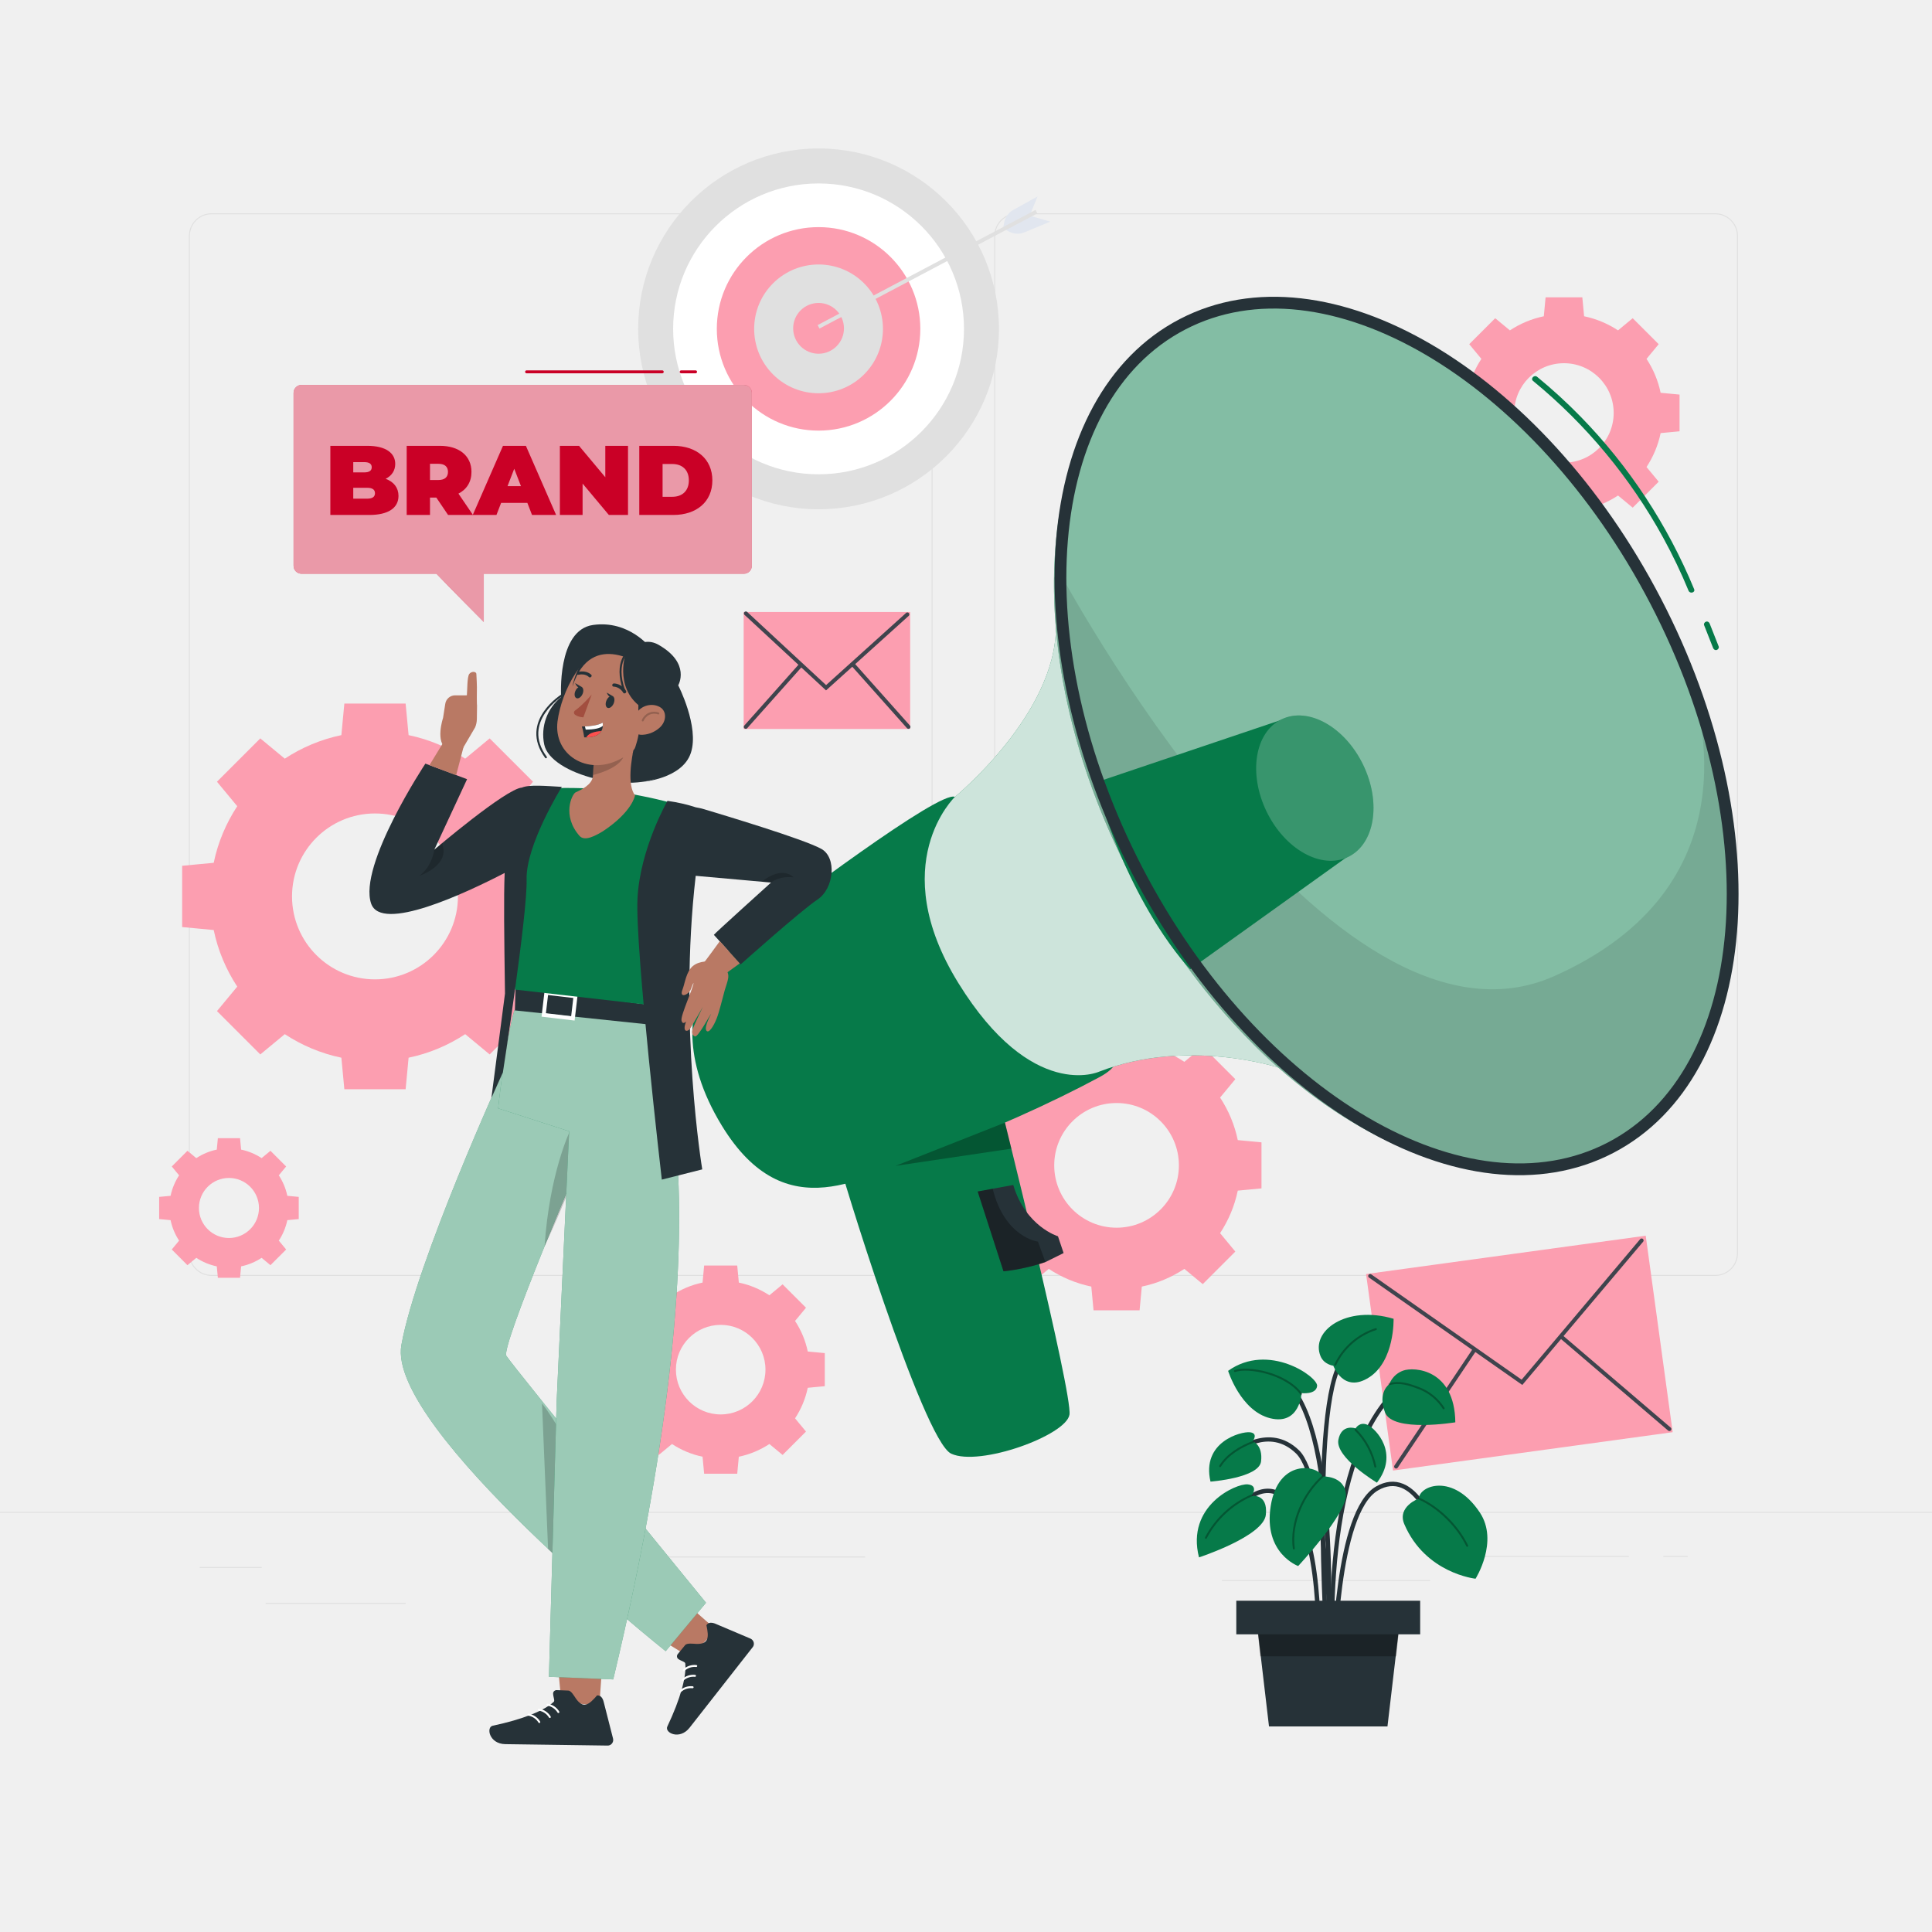
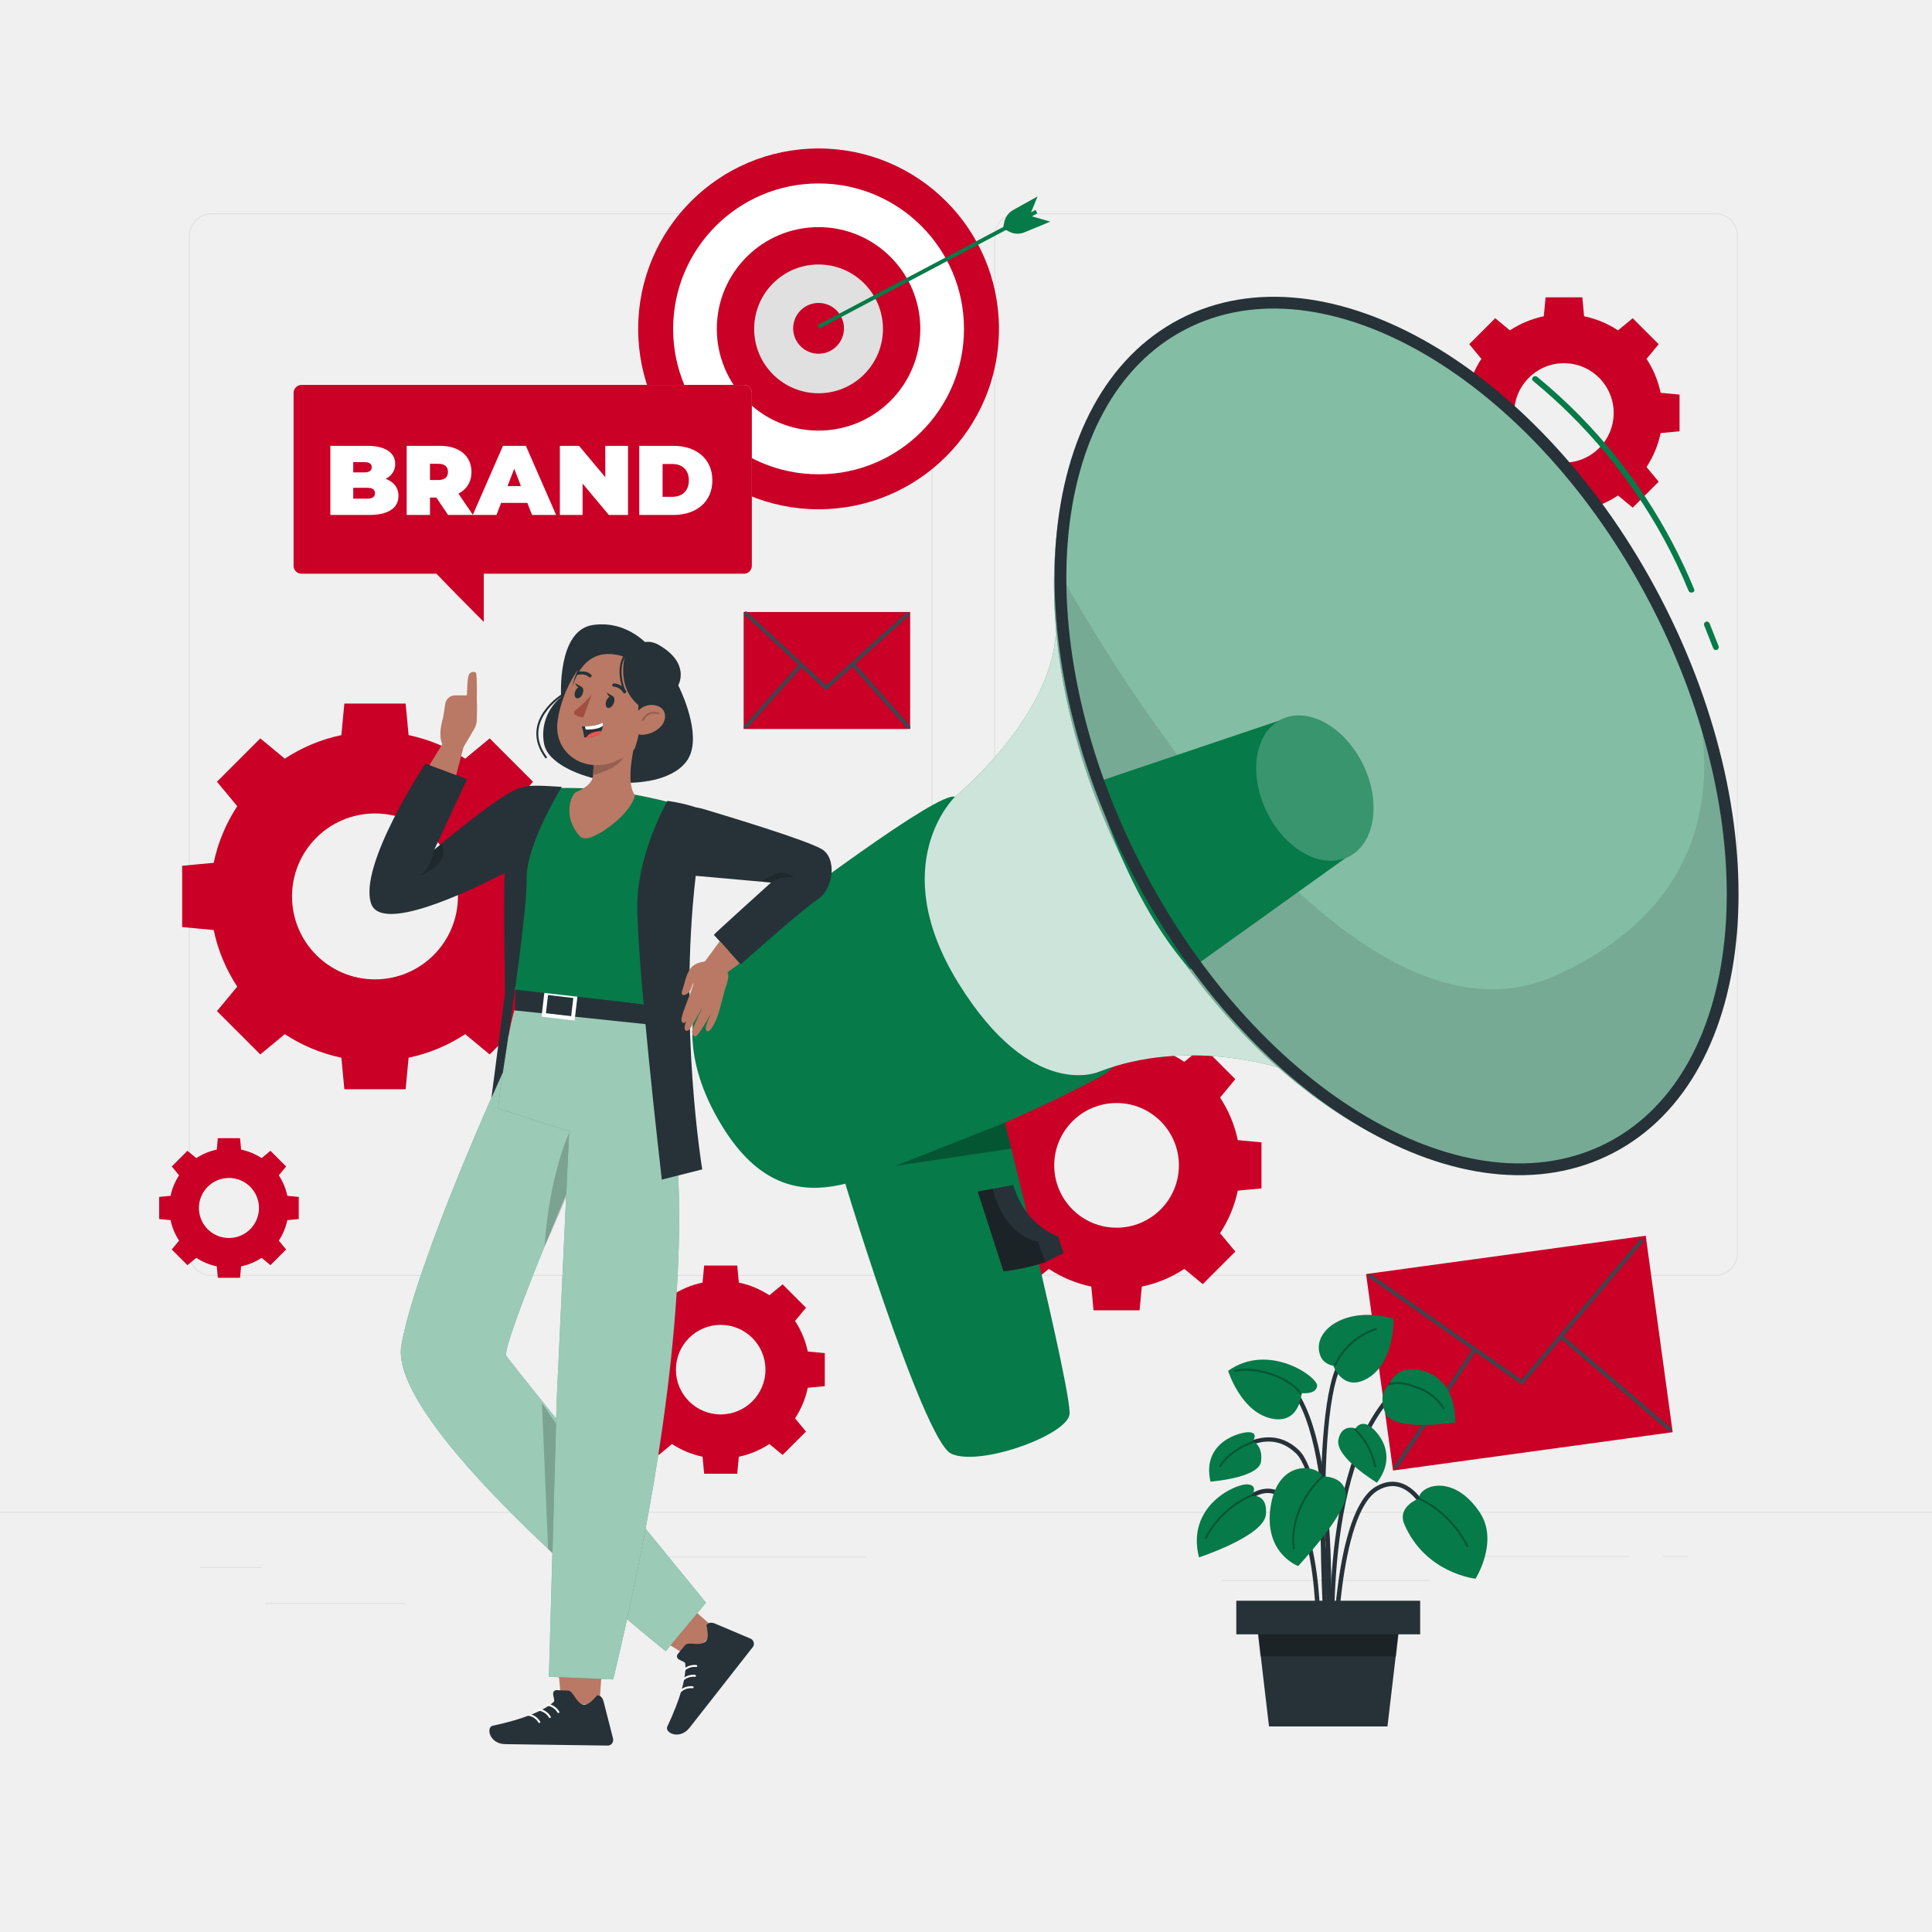
<svg xmlns="http://www.w3.org/2000/svg" width="492" height="492" viewBox="0 0 492 492" fill="none">
  <path d="M436.817 324.915H258.963C255.783 324.915 253.195 322.327 253.195 319.147V60.085C253.195 56.905 255.783 54.317 258.963 54.317H436.817C439.997 54.317 442.585 56.904 442.585 60.085V319.146C442.586 322.327 439.998 324.915 436.817 324.915ZM258.963 54.563C255.918 54.563 253.441 57.041 253.441 60.085V319.146C253.441 322.191 255.919 324.668 258.963 324.668H436.817C439.863 324.668 442.339 322.19 442.339 319.146V60.085C442.339 57.041 439.862 54.563 436.817 54.563H258.963Z" fill="#E0E0E0" />
  <path d="M231.725 324.915H53.87C50.69 324.915 48.102 322.327 48.102 319.147V60.085C48.102 56.905 50.689 54.317 53.87 54.317H231.725C234.905 54.317 237.493 56.904 237.493 60.085V319.146C237.493 322.327 234.905 324.915 231.725 324.915ZM53.87 54.563C50.825 54.563 48.348 57.041 48.348 60.085V319.146C48.348 322.191 50.825 324.668 53.87 324.668H231.725C234.771 324.668 237.247 322.19 237.247 319.146V60.085C237.247 57.041 234.77 54.563 231.725 54.563H53.87Z" fill="#E0E0E0" />
  <path d="M492 385.007H0V385.253H492V385.007Z" fill="#E0E0E0" />
  <path d="M66.648 399.043H50.845V399.289H66.648V399.043Z" fill="#E0E0E0" />
  <path d="M220.3 396.376H167.626V396.622H220.3V396.376Z" fill="#E0E0E0" />
  <path d="M103.302 408.184H67.632V408.43H103.302V408.184Z" fill="#E0E0E0" />
  <path d="M414.797 396.248H372.298V396.494H414.797V396.248Z" fill="#E0E0E0" />
  <path d="M429.794 396.248H423.565V396.494H429.794V396.248Z" fill="#E0E0E0" />
  <path d="M364.181 402.378H311.153V402.624H364.181V402.378Z" fill="#E0E0E0" />
-   <path d="M136.564 219.721C135.48 214.49 133.407 209.627 130.572 205.307L135.733 199.073L124.699 188.039L118.465 193.199C114.145 190.365 109.282 188.292 104.052 187.207L103.295 179.172H87.691L86.933 187.207C81.704 188.292 76.84 190.365 72.521 193.199L66.287 188.039L55.254 199.073L60.415 205.308C57.58 209.627 55.507 214.49 54.422 219.721L46.387 220.478V236.082L54.422 236.839C55.507 242.069 57.58 246.932 60.415 251.252L55.254 257.485L66.288 268.52L72.522 263.358C76.841 266.194 81.704 268.266 86.934 269.351L87.692 277.386H103.296L104.053 269.352C109.283 268.267 114.147 266.194 118.466 263.358L124.7 268.52L135.734 257.485L130.573 251.252C133.408 246.932 135.481 242.069 136.565 236.839L144.6 236.082V220.478L136.564 219.721ZM116.618 228.279C116.618 239.946 107.161 249.404 95.493 249.404C83.827 249.404 74.369 239.946 74.369 228.279C74.369 216.613 83.826 207.155 95.493 207.155C107.161 207.155 116.618 216.612 116.618 228.279Z" fill="#FC9EB0" />
-   <path d="M315.209 290.336C314.394 286.405 312.836 282.75 310.705 279.504L314.584 274.82L306.292 266.526L301.606 270.404C298.36 268.275 294.705 266.716 290.774 265.902L290.205 259.863H278.478L277.909 265.902C273.978 266.717 270.322 268.275 267.077 270.404L262.392 266.526L254.099 274.82L257.977 279.505C255.847 282.751 254.289 286.406 253.473 290.337L247.435 290.907V302.633L253.473 303.203C254.289 307.134 255.847 310.788 257.977 314.035L254.099 318.72L262.392 327.013L267.077 323.134C270.322 325.265 273.978 326.822 277.909 327.638L278.478 333.677H290.205L290.774 327.639C294.705 326.824 298.36 325.265 301.606 323.135L306.292 327.014L314.584 318.721L310.705 314.036C312.835 310.789 314.393 307.135 315.209 303.204L321.247 302.634V290.908L315.209 290.336ZM300.218 296.769C300.218 305.536 293.111 312.645 284.342 312.645C275.574 312.645 268.467 305.536 268.467 296.769C268.467 288 275.574 280.893 284.342 280.893C293.11 280.893 300.218 288 300.218 296.769Z" fill="#FC9EB0" />
-   <path d="M205.701 344.171C205.116 341.347 203.997 338.721 202.467 336.39L205.252 333.025L199.296 327.069L195.931 329.855C193.599 328.324 190.974 327.206 188.151 326.62L187.742 322.283H179.318L178.91 326.62C176.087 327.206 173.46 328.325 171.129 329.855L167.764 327.069L161.808 333.025L164.594 336.39C163.063 338.721 161.945 341.347 161.359 344.171L157.022 344.58V353.003L161.359 353.413C161.945 356.236 163.063 358.861 164.594 361.193L161.808 364.558L167.764 370.514L171.129 367.728C173.46 369.259 176.087 370.378 178.91 370.963L179.318 375.301H187.742L188.151 370.963C190.974 370.378 193.6 369.259 195.931 367.728L199.296 370.514L205.252 364.558L202.467 361.193C203.997 358.861 205.117 356.236 205.701 353.413L210.039 353.003V344.58L205.701 344.171ZM194.933 348.792C194.933 355.089 189.827 360.195 183.53 360.195C177.232 360.195 172.126 355.089 172.126 348.792C172.126 342.493 177.231 337.388 183.53 337.388C189.828 337.388 194.933 342.493 194.933 348.792Z" fill="#FC9EB0" />
-   <path d="M422.894 100.028C422.243 96.892 421.002 93.977 419.302 91.388L422.396 87.652L415.783 81.037L412.045 84.13C409.456 82.432 406.541 81.189 403.406 80.539L402.952 75.722H393.598L393.145 80.539C390.01 81.189 387.094 82.432 384.505 84.13L380.768 81.037L374.153 87.652L377.247 91.389C375.548 93.978 374.306 96.893 373.656 100.029L368.839 100.482V109.835L373.656 110.29C374.306 113.425 375.549 116.339 377.247 118.929L374.153 122.667L380.768 129.281L384.505 126.187C387.094 127.887 390.01 129.13 393.145 129.779L393.598 134.596H402.952L403.406 129.78C406.541 129.13 409.456 127.887 412.045 126.187L415.783 129.281L422.396 122.667L419.302 118.93C421.002 116.34 422.244 113.426 422.894 110.291L427.71 109.836V100.483L422.894 100.028ZM410.937 105.157C410.937 112.151 405.269 117.819 398.275 117.819C391.282 117.819 385.613 112.15 385.613 105.157C385.613 98.164 391.282 92.495 398.275 92.495C405.268 92.495 410.937 98.164 410.937 105.157Z" fill="#FC9EB0" />
-   <path d="M73.169 304.525C72.777 302.632 72.027 300.872 71.001 299.308L72.868 297.052L68.875 293.058L66.619 294.926C65.055 293.9 63.296 293.149 61.403 292.757L61.129 289.848H55.481L55.207 292.757C53.314 293.149 51.554 293.899 49.991 294.926L47.735 293.058L43.741 297.052L45.608 299.308C44.582 300.872 43.832 302.631 43.44 304.525L40.531 304.799V310.446L43.44 310.721C43.832 312.614 44.582 314.373 45.608 315.937L43.741 318.193L47.735 322.187L49.991 320.32C51.555 321.346 53.314 322.096 55.207 322.488L55.481 325.396H61.129L61.403 322.488C63.296 322.096 65.056 321.346 66.619 320.32L68.875 322.187L72.868 318.193L71.001 315.937C72.027 314.373 72.777 312.613 73.169 310.721L76.077 310.446V304.799L73.169 304.525ZM65.95 307.623C65.95 311.845 62.526 315.269 58.304 315.269C54.082 315.269 50.658 311.845 50.658 307.623C50.658 303.401 54.082 299.977 58.304 299.977C62.526 299.977 65.95 303.401 65.95 307.623Z" fill="#FC9EB0" />
-   <path d="M231.78 155.85H189.379V185.642H231.78V155.85Z" fill="#FC9EB0" />
+   <path d="M136.564 219.721C135.48 214.49 133.407 209.627 130.572 205.307L135.733 199.073L124.699 188.039L118.465 193.199C114.145 190.365 109.282 188.292 104.052 187.207L103.295 179.172H87.691L86.933 187.207C81.704 188.292 76.84 190.365 72.521 193.199L66.287 188.039L55.254 199.073L60.415 205.308C57.58 209.627 55.507 214.49 54.422 219.721L46.387 220.478V236.082L54.422 236.839C55.507 242.069 57.58 246.932 60.415 251.252L55.254 257.485L66.288 268.52L72.522 263.358C76.841 266.194 81.704 268.266 86.934 269.351L87.692 277.386H103.296L104.053 269.352C109.283 268.267 114.147 266.194 118.466 263.358L124.7 268.52L135.734 257.485L130.573 251.252C133.408 246.932 135.481 242.069 136.565 236.839L144.6 236.082V220.478L136.564 219.721ZM116.618 228.279C116.618 239.946 107.161 249.404 95.493 249.404C83.827 249.404 74.369 239.946 74.369 228.279C74.369 216.613 83.826 207.155 95.493 207.155C107.161 207.155 116.618 216.612 116.618 228.279Z" fill="#CA0026" />
+   <path d="M315.209 290.336C314.394 286.405 312.836 282.75 310.705 279.504L314.584 274.82L306.292 266.526L301.606 270.404C298.36 268.275 294.705 266.716 290.774 265.902L290.205 259.863H278.478L277.909 265.902C273.978 266.717 270.322 268.275 267.077 270.404L262.392 266.526L254.099 274.82L257.977 279.505C255.847 282.751 254.289 286.406 253.473 290.337L247.435 290.907V302.633L253.473 303.203C254.289 307.134 255.847 310.788 257.977 314.035L254.099 318.72L262.392 327.013L267.077 323.134C270.322 325.265 273.978 326.822 277.909 327.638L278.478 333.677H290.205L290.774 327.639C294.705 326.824 298.36 325.265 301.606 323.135L306.292 327.014L314.584 318.721L310.705 314.036C312.835 310.789 314.393 307.135 315.209 303.204L321.247 302.634V290.908L315.209 290.336ZM300.218 296.769C300.218 305.536 293.111 312.645 284.342 312.645C275.574 312.645 268.467 305.536 268.467 296.769C268.467 288 275.574 280.893 284.342 280.893C293.11 280.893 300.218 288 300.218 296.769Z" fill="#CA0026" />
+   <path d="M205.701 344.171C205.116 341.347 203.997 338.721 202.467 336.39L205.252 333.025L199.296 327.069L195.931 329.855C193.599 328.324 190.974 327.206 188.151 326.62L187.742 322.283H179.318L178.91 326.62C176.087 327.206 173.46 328.325 171.129 329.855L167.764 327.069L161.808 333.025L164.594 336.39C163.063 338.721 161.945 341.347 161.359 344.171L157.022 344.58V353.003L161.359 353.413C161.945 356.236 163.063 358.861 164.594 361.193L161.808 364.558L167.764 370.514L171.129 367.728C173.46 369.259 176.087 370.378 178.91 370.963L179.318 375.301H187.742L188.151 370.963C190.974 370.378 193.6 369.259 195.931 367.728L199.296 370.514L205.252 364.558L202.467 361.193C203.997 358.861 205.117 356.236 205.701 353.413L210.039 353.003V344.58L205.701 344.171ZM194.933 348.792C194.933 355.089 189.827 360.195 183.53 360.195C177.232 360.195 172.126 355.089 172.126 348.792C172.126 342.493 177.231 337.388 183.53 337.388C189.828 337.388 194.933 342.493 194.933 348.792Z" fill="#CA0026" />
+   <path d="M422.894 100.028C422.243 96.892 421.002 93.977 419.302 91.388L422.396 87.652L415.783 81.037L412.045 84.13C409.456 82.432 406.541 81.189 403.406 80.539L402.952 75.722H393.598L393.145 80.539C390.01 81.189 387.094 82.432 384.505 84.13L380.768 81.037L374.153 87.652L377.247 91.389C375.548 93.978 374.306 96.893 373.656 100.029L368.839 100.482V109.835L373.656 110.29C374.306 113.425 375.549 116.339 377.247 118.929L374.153 122.667L380.768 129.281L384.505 126.187C387.094 127.887 390.01 129.13 393.145 129.779L393.598 134.596H402.952L403.406 129.78C406.541 129.13 409.456 127.887 412.045 126.187L415.783 129.281L422.396 122.667L419.302 118.93C421.002 116.34 422.244 113.426 422.894 110.291L427.71 109.836V100.483L422.894 100.028ZM410.937 105.157C410.937 112.151 405.269 117.819 398.275 117.819C391.282 117.819 385.613 112.15 385.613 105.157C385.613 98.164 391.282 92.495 398.275 92.495C405.268 92.495 410.937 98.164 410.937 105.157Z" fill="#CA0026" />
+   <path d="M73.169 304.525C72.777 302.632 72.027 300.872 71.001 299.308L72.868 297.052L68.875 293.058L66.619 294.926C65.055 293.9 63.296 293.149 61.403 292.757L61.129 289.848H55.481L55.207 292.757C53.314 293.149 51.554 293.899 49.991 294.926L47.735 293.058L43.741 297.052L45.608 299.308C44.582 300.872 43.832 302.631 43.44 304.525L40.531 304.799V310.446L43.44 310.721C43.832 312.614 44.582 314.373 45.608 315.937L43.741 318.193L47.735 322.187L49.991 320.32C51.555 321.346 53.314 322.096 55.207 322.488L55.481 325.396H61.129L61.403 322.488C63.296 322.096 65.056 321.346 66.619 320.32L68.875 322.187L72.868 318.193L71.001 315.937C72.027 314.373 72.777 312.613 73.169 310.721L76.077 310.446V304.799L73.169 304.525ZM65.95 307.623C65.95 311.845 62.526 315.269 58.304 315.269C54.082 315.269 50.658 311.845 50.658 307.623C50.658 303.401 54.082 299.977 58.304 299.977C62.526 299.977 65.95 303.401 65.95 307.623Z" fill="#CA0026" />
+   <path d="M231.78 155.85H189.379V185.642H231.78V155.85Z" fill="#CA0026" />
  <path d="M189.943 156.213L210.365 175.139L231.07 156.466" stroke="#3F444D" stroke-miterlimit="10" stroke-linecap="round" />
  <path d="M189.912 185.108L203.944 169.349" stroke="#3F444D" stroke-miterlimit="10" stroke-linecap="round" stroke-linejoin="round" />
  <path d="M231.351 185.108L217.319 169.349" stroke="#3F444D" stroke-miterlimit="10" stroke-linecap="round" stroke-linejoin="round" />
-   <path d="M419.098 314.681L347.883 324.45L354.747 374.486L425.962 364.717L419.098 314.681Z" fill="#FC9EB0" />
+   <path d="M419.098 314.681L347.883 324.45L354.747 374.486L425.962 364.717L419.098 314.681Z" fill="#CA0026" />
  <path d="M348.921 324.938L387.583 352.02L418.056 315.888" stroke="#3F444D" stroke-miterlimit="10" stroke-linecap="round" />
  <path d="M355.528 373.475L375.464 343.773" stroke="#3F444D" stroke-miterlimit="10" stroke-linecap="round" stroke-linejoin="round" />
  <path d="M425.127 363.929L397.93 340.692" stroke="#3F444D" stroke-miterlimit="10" stroke-linecap="round" stroke-linejoin="round" />
-   <path d="M208.454 129.69C233.827 129.69 254.395 109.122 254.395 83.749C254.395 58.377 233.827 37.808 208.454 37.808C183.082 37.808 162.513 58.377 162.513 83.749C162.513 109.122 183.082 129.69 208.454 129.69Z" fill="#E0E0E0" />
+   <path d="M208.454 129.69C233.827 129.69 254.395 109.122 254.395 83.749C254.395 58.377 233.827 37.808 208.454 37.808C183.082 37.808 162.513 58.377 162.513 83.749C162.513 109.122 183.082 129.69 208.454 129.69Z" fill="#CA0026" />
  <path d="M208.454 120.784C228.908 120.784 245.489 104.203 245.489 83.749C245.489 63.296 228.908 46.715 208.454 46.715C188.001 46.715 171.42 63.296 171.42 83.749C171.42 104.203 188.001 120.784 208.454 120.784Z" fill="white" />
-   <path d="M208.454 109.66C222.764 109.66 234.365 98.059 234.365 83.749C234.365 69.439 222.764 57.839 208.454 57.839C194.144 57.839 182.544 69.439 182.544 83.749C182.544 98.059 194.144 109.66 208.454 109.66Z" fill="#FC9EB0" />
+   <path d="M208.454 109.66C222.764 109.66 234.365 98.059 234.365 83.749C234.365 69.439 222.764 57.839 208.454 57.839C194.144 57.839 182.544 69.439 182.544 83.749C182.544 98.059 194.144 109.66 208.454 109.66Z" fill="#CA0026" />
  <path d="M220.048 95.346C226.453 88.942 226.453 78.558 220.048 72.154C213.644 65.75 203.261 65.75 196.856 72.154C190.452 78.558 190.452 88.942 196.856 95.346C203.261 101.751 213.644 101.75 220.048 95.346Z" fill="#E0E0E0" />
-   <path d="M208.454 90.081C212.026 90.081 214.922 87.186 214.922 83.614C214.922 80.041 212.026 77.146 208.454 77.146C204.882 77.146 201.987 80.041 201.987 83.614C201.987 87.186 204.882 90.081 208.454 90.081Z" fill="#FC9EB0" />
-   <path d="M255.384 58.422L255.738 56.615C255.998 55.282 256.834 54.132 258.021 53.471L264.227 50.02L262.278 54.777L255.384 58.422Z" fill="#E1E6EF" />
-   <path d="M255.384 58.158L257.02 59.003C258.227 59.626 259.648 59.685 260.903 59.163L267.46 56.438L262.519 55.014L255.384 58.158Z" fill="#E1E6EF" />
-   <path d="M208.454 83.225L263.94 53.9" stroke="#E0E0E0" stroke-miterlimit="10" />
+   <path d="M208.454 90.081C212.026 90.081 214.922 87.186 214.922 83.614C214.922 80.041 212.026 77.146 208.454 77.146C204.882 77.146 201.987 80.041 201.987 83.614C201.987 87.186 204.882 90.081 208.454 90.081Z" fill="#CA0026" />
+   <path d="M255.384 58.422L255.738 56.615C255.998 55.282 256.834 54.132 258.021 53.471L264.227 50.02L262.278 54.777L255.384 58.422Z" fill="#067A49" />
+   <path d="M255.384 58.158L257.02 59.003C258.227 59.626 259.648 59.685 260.903 59.163L267.46 56.438L262.519 55.014L255.384 58.158Z" fill="#067A49" />
+   <path d="M208.454 83.225L263.94 53.9" stroke="#067A49" stroke-miterlimit="10" />
  <path d="M338.618 421.011C338.604 420.572 337.128 377.021 330.045 370.133C323.155 363.435 315.247 369.884 314.915 370.162L314.204 369.311C314.294 369.235 323.218 361.95 330.818 369.339C338.22 376.537 339.668 419.166 339.726 420.978L338.618 421.011Z" fill="#263238" />
  <path d="M339.226 429.57C339.175 429.049 334.385 377.287 353.288 355.592L354.125 356.319C335.534 377.654 340.28 428.946 340.33 429.461L339.226 429.57Z" fill="#263238" />
  <path d="M338.527 424.095L337.42 424.021C337.458 423.435 341.119 365.174 327.253 352.421L328.003 351.605C342.259 364.717 338.686 421.676 338.527 424.095Z" fill="#263238" />
  <path d="M340.332 424.062L339.223 424.054C339.237 422.449 339.681 384.701 350.403 378.557C352.787 377.19 355.121 376.962 357.342 377.88C363.825 380.563 367.038 392.101 367.172 392.59L366.102 392.882C366.071 392.767 362.898 381.377 356.916 378.904C355.031 378.125 353.026 378.331 350.955 379.518C340.779 385.349 340.335 423.676 340.332 424.062Z" fill="#263238" />
  <path d="M336.156 424.09L335.05 424.027C335.067 423.729 336.668 394.197 328.697 383.792C326.767 381.271 324.67 380.07 322.455 380.225C317.233 380.59 312.854 388.232 312.811 388.309L311.845 387.763C312.035 387.427 316.56 379.527 322.377 379.119C324.98 378.934 327.405 380.282 329.578 383.119C337.797 393.85 336.227 422.861 336.156 424.09Z" fill="#263238" />
  <path d="M337.903 428.107C337.686 425.241 332.693 357.811 341.478 345.929L342.369 346.587C333.827 358.141 338.955 427.324 339.008 428.022L337.903 428.107Z" fill="#263238" />
  <path d="M361.32 381.604C361.32 381.604 355.713 383.675 357.616 388.134C362.979 400.696 375.762 402.034 375.762 402.034C375.762 402.034 381.76 392.538 376.843 385.163C370.066 374.995 361.462 378.321 361.32 381.604Z" fill="#067A49" />
  <path d="M336.818 375.982C336.818 375.982 342.43 375.747 342.75 380.585C343.068 385.421 330.591 398.802 330.591 398.802C330.591 398.802 321.687 395.584 323.6 383.513C325.512 371.444 335.423 373.008 336.818 375.982Z" fill="#067A49" />
  <path d="M339.539 347.796C339.539 347.796 337.182 347.505 336.296 345.385C333.652 339.058 342.738 332.235 354.887 335.839C354.887 335.839 355.209 346.53 348.671 350.747C342.133 354.964 339.539 347.796 339.539 347.796Z" fill="#067A49" />
  <path d="M318.718 380.951C318.718 380.951 320.675 378.269 317.719 378.006C314.764 377.744 301.971 383.476 305.335 396.598C305.335 396.598 321.79 391.231 322.36 385.738C322.931 380.243 318.718 380.951 318.718 380.951Z" fill="#067A49" />
  <path d="M353.8 352.49C353.8 352.49 354.539 350.056 357.326 349.038C360.112 348.02 370.466 348.659 370.608 362.204C370.608 362.204 354.682 364.851 352.71 359.691C350.739 354.532 353.8 352.49 353.8 352.49Z" fill="#067A49" />
  <path d="M345.203 363.746C345.203 363.746 346.274 361.89 348.32 362.883C350.366 363.876 356.399 370.084 350.646 377.577C350.646 377.577 339.957 371.15 340.831 366.639C341.636 362.482 345.203 363.746 345.203 363.746Z" fill="#067A49" />
  <path d="M319.015 367.013C319.015 367.013 320.559 364.99 318.297 364.739C316.036 364.488 305.905 367.193 308.264 377.307C308.264 377.307 320.608 376.379 321.136 372.177C321.666 367.977 319.015 367.013 319.015 367.013Z" fill="#067A49" />
  <path opacity="0.3" d="M329.488 394.344C328.563 387.765 331.893 380.441 336.818 375.982" stroke="black" stroke-width="0.5" stroke-miterlimit="10" stroke-linecap="round" stroke-linejoin="round" />
  <path opacity="0.3" d="M345.203 364.117C347.754 366.653 349.529 369.959 350.233 373.487" stroke="black" stroke-width="0.5" stroke-miterlimit="10" stroke-linecap="round" stroke-linejoin="round" />
  <path opacity="0.3" d="M361.32 381.604C366.41 383.864 371.2 388.647 373.638 393.654" stroke="black" stroke-width="0.5" stroke-miterlimit="10" stroke-linecap="round" stroke-linejoin="round" />
  <path opacity="0.3" d="M353.8 352.49C356.436 351.735 358.817 352.543 361.379 353.52C363.941 354.497 366.172 356.324 367.635 358.643" stroke="black" stroke-width="0.5" stroke-miterlimit="10" stroke-linecap="round" stroke-linejoin="round" />
  <path d="M331.461 354.772C331.461 354.772 335.198 355.218 335.415 352.93C335.631 350.641 323.062 341.735 312.748 349.098C312.748 349.098 315.923 359.312 323.477 361.171C331.031 363.03 331.461 354.772 331.461 354.772Z" fill="#067A49" />
  <path opacity="0.3" d="M331.346 354.959C327.416 349.677 317.77 347.961 314.485 349.152" stroke="black" stroke-width="0.5" stroke-miterlimit="10" stroke-linecap="round" stroke-linejoin="round" />
  <path opacity="0.3" d="M319.128 367.196C315.921 368.388 312.497 370.444 310.717 373.365" stroke="black" stroke-width="0.5" stroke-miterlimit="10" stroke-linecap="round" stroke-linejoin="round" />
  <path opacity="0.3" d="M307.093 391.617C309.6 386.81 313.814 382.915 318.803 380.794" stroke="black" stroke-width="0.5" stroke-miterlimit="10" stroke-linecap="round" stroke-linejoin="round" />
  <path opacity="0.3" d="M340.034 347.541C342.034 343.269 345.877 339.899 350.374 338.473" stroke="black" stroke-width="0.5" stroke-miterlimit="10" stroke-linecap="round" stroke-linejoin="round" />
  <path d="M353.331 439.646H323.161L319.907 411.917H356.585L353.331 439.646Z" fill="#263238" />
  <path d="M361.658 407.641H314.833V416.195H361.658V407.641Z" fill="#263238" />
  <path opacity="0.3" d="M320.353 416.194L320.937 421.798H355.554L356.14 416.188L320.353 416.194Z" fill="black" />
+   <path d="M189.441 98.024H76.786C75.668 98.024 74.761 98.93 74.761 100.048V144.083C74.761 145.201 75.668 146.107 76.786 146.107H111.143C113.861 148.997 123.201 158.382 123.201 158.382V146.107H189.44C190.558 146.107 191.464 145.201 191.464 144.083V100.048C191.465 98.93 190.559 98.024 189.441 98.024Z" fill="white" />
  <path d="M189.441 98.024H76.786C75.668 98.024 74.761 98.93 74.761 100.048V144.083C74.761 145.201 75.668 146.107 76.786 146.107H111.143C113.861 148.997 123.201 158.382 123.201 158.382V146.107H189.44C190.558 146.107 191.464 145.201 191.464 144.083V100.048C191.465 98.93 190.559 98.024 189.441 98.024Z" fill="#CA0026" />
-   <path opacity="0.6" d="M189.441 98.024H76.786C75.668 98.024 74.761 98.93 74.761 100.048V144.083C74.761 145.201 75.668 146.107 76.786 146.107H111.143C113.861 148.997 123.201 158.382 123.201 158.382V146.107H189.44C190.558 146.107 191.464 145.201 191.464 144.083V100.048C191.465 98.93 190.559 98.024 189.441 98.024Z" fill="white" />
-   <path d="M101.479 126.286C101.479 129.354 98.888 131.14 94.035 131.14H84.126V113.534H93.532C98.386 113.534 100.65 115.47 100.65 118.136C100.65 119.772 99.82 121.129 98.21 121.933C100.271 122.688 101.479 124.198 101.479 126.286ZM89.96 117.683V120.299H92.727C94.06 120.299 94.664 119.846 94.664 118.991C94.664 118.136 94.06 117.683 92.727 117.683H89.96ZM95.493 125.606C95.493 124.7 94.839 124.222 93.531 124.222H89.96V126.988H93.531C94.839 126.989 95.493 126.512 95.493 125.606Z" fill="#CA0026" />
-   <path d="M111.112 126.713H109.503V131.139H103.567V113.534H112.042C116.947 113.534 120.065 116.099 120.065 120.174C120.065 122.714 118.858 124.626 116.746 125.707L120.443 131.139H114.106L111.112 126.713ZM111.665 118.112H109.503V122.235H111.665C113.301 122.235 114.08 121.456 114.08 120.173C114.079 118.891 113.3 118.112 111.665 118.112Z" fill="#CA0026" />
-   <path d="M134.3 128.071H127.61L126.428 131.139H120.393L128.088 113.534H133.923L141.618 131.139H135.482L134.3 128.071ZM132.665 123.795L130.955 119.369L129.245 123.795H132.665Z" fill="#CA0026" />
-   <path d="M159.929 113.534V131.139H155.05L148.361 123.142V131.139H142.577V113.534H147.456L154.146 121.532V113.534H159.929Z" fill="#CA0026" />
-   <path d="M162.797 113.534H171.473C177.358 113.534 181.408 116.879 181.408 122.337C181.408 127.794 177.358 131.139 171.473 131.139H162.797V113.534ZM171.222 126.512C173.712 126.512 175.422 125.028 175.422 122.337C175.422 119.646 173.712 118.162 171.222 118.162H168.733V126.511H171.222V126.512Z" fill="#CA0026" />
-   <path d="M134.104 94.691C145.618 94.691 157.132 94.691 168.647 94.691" stroke="#CA0026" stroke-width="0.75" stroke-miterlimit="10" stroke-linecap="round" stroke-linejoin="round" />
-   <path d="M173.466 94.691C174.687 94.691 175.909 94.691 177.13 94.691" stroke="#CA0026" stroke-width="0.75" stroke-miterlimit="10" stroke-linecap="round" stroke-linejoin="round" />
+   <path d="M101.479 126.286C101.479 129.354 98.888 131.14 94.035 131.14H84.126V113.534H93.532C98.386 113.534 100.65 115.47 100.65 118.136C100.65 119.772 99.82 121.129 98.21 121.933C100.271 122.688 101.479 124.198 101.479 126.286ZM89.96 117.683V120.299H92.727C94.06 120.299 94.664 119.846 94.664 118.991C94.664 118.136 94.06 117.683 92.727 117.683H89.96ZM95.493 125.606C95.493 124.7 94.839 124.222 93.531 124.222H89.96V126.988H93.531C94.839 126.989 95.493 126.512 95.493 125.606Z" fill="white" />
+   <path d="M111.112 126.713H109.503V131.139H103.567V113.534H112.042C116.947 113.534 120.065 116.099 120.065 120.174C120.065 122.714 118.858 124.626 116.746 125.707L120.443 131.139H114.106L111.112 126.713ZM111.665 118.112H109.503V122.235H111.665C113.301 122.235 114.08 121.456 114.08 120.173C114.079 118.891 113.3 118.112 111.665 118.112Z" fill="white" />
+   <path d="M134.3 128.071H127.61L126.428 131.139H120.393L128.088 113.534H133.923L141.618 131.139H135.482L134.3 128.071ZM132.665 123.795L130.955 119.369L129.245 123.795H132.665Z" fill="white" />
+   <path d="M159.929 113.534V131.139H155.05L148.361 123.142V131.139H142.577V113.534H147.456L154.146 121.532V113.534H159.929Z" fill="white" />
+   <path d="M162.797 113.534H171.473C177.358 113.534 181.408 116.879 181.408 122.337C181.408 127.794 177.358 131.139 171.473 131.139H162.797V113.534ZM171.222 126.512C173.712 126.512 175.422 125.028 175.422 122.337C175.422 119.646 173.712 118.162 171.222 118.162H168.733V126.511H171.222V126.512Z" fill="white" />
  <path d="M187.793 240.171C180.334 245.876 175.982 254.816 176.331 264.2C176.563 270.43 178.524 277.975 183.825 286.66C200.155 313.415 220.27 299.303 235.249 294.035C251.083 288.465 268.008 280.763 280.076 274.255C285.376 271.397 284.135 269.159 284.135 269.159C284.135 269.159 248.03 204.953 243.183 202.925C239.224 201.269 201.492 229.695 187.793 240.171Z" fill="#067A49" />
  <path d="M213.495 295.164C213.419 296.225 234.997 366.819 242.225 370.188C249.454 373.558 271.482 365.544 272.348 360.269C273.214 354.995 254.724 281.067 254.724 281.067L213.495 295.164Z" fill="#067A49" />
  <path d="M279.891 272.915C302.335 264.207 325.57 271.875 325.57 271.875C311.259 260.159 302.225 242.769 290.085 222.275C272.925 193.306 269.333 159.768 268.893 159.78C268.845 181.942 243.184 202.924 243.184 202.924C243.184 202.924 225.3 219.999 244.057 250.346C262.813 280.695 279.891 272.915 279.891 272.915Z" fill="#067A49" />
  <path opacity="0.8" d="M279.891 272.915C302.335 264.207 325.57 271.875 325.57 271.875C311.259 260.159 302.225 242.769 290.085 222.275C272.925 193.306 269.333 159.768 268.893 159.78C268.845 181.942 243.184 202.924 243.184 202.924C243.184 202.924 225.3 219.999 244.057 250.346C262.813 280.695 279.891 272.915 279.891 272.915Z" fill="white" />
  <path opacity="0.3" d="M255.921 285.882L228.051 296.894L257.547 292.514L255.921 285.882Z" fill="black" />
  <path d="M248.975 303.428L255.548 323.746C255.548 323.746 260.176 323.451 266.222 321.4L270.855 319.099L269.42 314.83C269.42 314.83 261.198 312.358 258.032 301.761L248.975 303.428Z" fill="#263238" />
  <path opacity="0.3" d="M266.223 321.399L264.323 316.191C264.323 316.191 255.852 315.16 252.798 302.724L248.975 303.428L255.548 323.746C255.548 323.746 261.528 323.094 266.223 321.399Z" fill="black" />
  <path d="M409.202 292.764C446.168 273.553 451.74 211.036 421.647 153.127C391.553 95.218 337.19 63.846 300.224 83.057C263.257 102.267 257.686 164.784 287.779 222.693C317.872 280.602 372.235 311.974 409.202 292.764Z" fill="#067A49" />
  <path opacity="0.5" d="M409.202 292.764C446.168 273.553 451.74 211.036 421.647 153.127C391.553 95.218 337.19 63.846 300.224 83.057C263.257 102.267 257.686 164.784 287.779 222.693C317.872 280.602 372.235 311.974 409.202 292.764Z" fill="white" />
  <path opacity="0.1" d="M429.692 170.761C433.517 181.217 446.37 226.017 395.845 248.555C338.409 274.174 269.681 145.465 269.681 145.465L268.431 147.125C268.124 170.437 274.45 197.017 287.793 222.693C317.889 280.604 372.254 311.976 409.222 292.765C442.456 275.493 450.31 223.22 429.692 170.761Z" fill="black" />
  <path d="M278.896 199.307L328.551 182.563L345.014 216.81L303.101 246.831C303.101 246.831 288.135 231.854 278.896 199.307Z" fill="#067A49" />
  <path d="M347.125 194.745C351.815 204.419 350.113 214.929 343.323 218.22C336.534 221.51 327.23 216.336 322.54 206.663C317.85 196.989 319.553 186.479 326.342 183.188C333.132 179.897 342.436 185.072 347.125 194.745Z" fill="#067A49" />
  <path opacity="0.2" d="M347.125 194.745C351.815 204.419 350.113 214.929 343.323 218.22C336.534 221.51 327.23 216.336 322.54 206.663C317.85 196.989 319.553 186.479 326.342 183.188C333.132 179.897 342.436 185.072 347.125 194.745Z" fill="white" />
  <path d="M410.133 292.279C446.586 273.336 451.741 211.035 421.647 153.126C391.554 95.217 337.608 63.629 301.155 82.572C264.703 101.515 259.548 163.816 289.641 221.725C319.735 279.634 373.681 311.223 410.133 292.279Z" stroke="#263238" stroke-width="3" stroke-miterlimit="10" />
  <path d="M390.404 97.007C403.896 108.08 415.212 121.71 423.594 137.022C425.973 141.369 428.114 145.845 430.002 150.427C430.359 151.293 431.787 150.913 431.425 150.034C424.702 133.721 414.876 118.754 402.545 106.128C399.037 102.537 395.329 99.148 391.448 95.963C390.719 95.366 389.669 96.404 390.404 97.007Z" fill="#067A49" />
  <path d="M433.966 159.208C434.728 161.142 435.49 163.075 436.252 165.009C436.398 165.38 436.746 165.638 437.161 165.525C437.514 165.427 437.823 164.989 437.676 164.616C436.914 162.683 436.152 160.749 435.389 158.816C435.244 158.445 434.895 158.187 434.481 158.3C434.128 158.397 433.819 158.836 433.966 159.208Z" fill="#067A49" />
  <path d="M141.722 420.488L142.949 433.349L152.621 434.407L153.603 420.576L141.722 420.488Z" fill="#B97964" />
  <path d="M140.854 431.296C140.834 430.788 141.276 430.385 141.774 430.404L144.714 430.518C145.457 430.528 146.215 431.91 146.646 432.528C148.504 435.192 149.94 434.215 152.033 431.763C153.345 431.626 153.676 433.164 153.778 433.577L156.111 442.717C156.313 443.481 155.872 444.267 155.123 444.475C154.99 444.511 154.852 444.528 154.714 444.524C150.726 444.469 148.84 444.442 143.877 444.373L128.697 444.163C124.56 444.106 123.759 439.841 125.468 439.471C133.156 437.85 138.614 435.626 141.013 433.385C141.349 433.089 140.89 432.227 140.854 431.296Z" fill="#263238" />
  <path d="M139.435 434.118C140.563 434.291 141.604 434.995 142.199 435.989" stroke="white" stroke-width="0.5" stroke-miterlimit="10" stroke-linecap="round" stroke-linejoin="round" />
  <path d="M137.255 435.385C138.385 435.559 139.424 436.262 140.019 437.256" stroke="white" stroke-width="0.5" stroke-miterlimit="10" stroke-linecap="round" stroke-linejoin="round" />
  <path d="M134.573 436.663C135.703 436.836 136.742 437.539 137.337 438.533" stroke="white" stroke-width="0.5" stroke-miterlimit="10" stroke-linecap="round" stroke-linejoin="round" />
  <path d="M164.679 415.253L175.656 422.068L182.358 415.013L171.948 405.854L164.679 415.253Z" fill="#B97964" />
  <path d="M172.753 422.491C172.337 422.2 172.284 421.604 172.601 421.219L174.472 418.948C174.931 418.362 176.489 418.598 177.242 418.629C180.487 418.764 180.58 417.029 179.898 413.879C180.583 412.753 182.008 413.42 182.397 413.589L191.083 417.27C191.813 417.571 192.171 418.4 191.883 419.121C191.832 419.249 191.762 419.369 191.674 419.476C189.214 422.615 188.051 424.101 184.989 428.008L175.625 439.956C173.073 443.213 169.195 441.267 169.937 439.683C173.304 432.584 174.841 426.894 174.513 423.628C174.48 423.183 173.516 423.027 172.753 422.491Z" fill="#263238" />
  <path d="M174.14 425.329C174.961 424.536 176.151 424.134 177.302 424.263" stroke="white" stroke-width="0.5" stroke-miterlimit="10" stroke-linecap="round" stroke-linejoin="round" />
  <path d="M173.827 427.831C174.648 427.038 175.838 426.637 176.989 426.765" stroke="white" stroke-width="0.5" stroke-miterlimit="10" stroke-linecap="round" stroke-linejoin="round" />
  <path d="M173.218 430.739C174.039 429.946 175.229 429.545 176.38 429.672" stroke="white" stroke-width="0.5" stroke-miterlimit="10" stroke-linecap="round" stroke-linejoin="round" />
  <path d="M147.871 295.204C147.871 295.204 127.52 342.96 128.943 345.261C130.725 348.143 179.793 408.152 179.793 408.152L169.52 420.487C169.52 420.487 98.384 363.865 102.217 342.533C106.05 321.202 128.068 273.001 128.068 273.001C150.424 277.494 147.871 295.204 147.871 295.204Z" fill="#067A49" />
  <path opacity="0.6" d="M147.871 295.204C147.871 295.204 127.52 342.96 128.943 345.261C130.725 348.143 179.793 408.152 179.793 408.152L169.52 420.487C169.52 420.487 98.384 363.865 102.217 342.533C106.05 321.202 128.068 273.001 128.068 273.001C150.424 277.494 147.871 295.204 147.871 295.204Z" fill="white" />
  <path opacity="0.2" d="M161.374 395.881C161.535 401.595 160.881 407.303 159.431 412.833C153.936 407.967 146.864 401.539 139.573 394.432L138.027 357.402C144.9 366.148 154.186 387.661 161.374 395.881Z" fill="black" />
  <path opacity="0.2" d="M145.138 288.039C145.97 288.263 146.754 288.635 147.453 289.137C147.929 291.115 148.07 293.159 147.872 295.183C147.872 295.183 144.017 306.15 138.681 317.364C139.939 298.72 145.138 288.039 145.138 288.039Z" fill="black" />
  <path d="M126.858 282.247C126.858 282.247 128.631 265.486 130.979 257.286C130.979 257.286 160.609 250.763 164.82 260.861C164.881 260.905 164.879 260.967 164.878 261.018L164.951 261.02C164.951 261.02 187.839 295.283 156.162 427.677L139.79 427.011L141.764 356.726L144.942 288.086L126.858 282.247Z" fill="#067A49" />
  <path opacity="0.6" d="M126.858 282.247C126.858 282.247 128.631 265.486 130.979 257.286C130.979 257.286 160.609 250.763 164.82 260.861C164.881 260.905 164.879 260.967 164.878 261.018L164.951 261.02C164.951 261.02 187.839 295.283 156.162 427.677L139.79 427.011L141.764 356.726L144.942 288.086L126.858 282.247Z" fill="white" />
  <path d="M131.288 251.405L131.123 257.311L165.118 260.879L165.259 255.882L131.288 251.405Z" fill="#263238" />
  <path d="M139.128 252.83L138.464 258.46L145.89 259.337L146.554 253.706L139.128 252.83Z" stroke="white" stroke-miterlimit="10" />
  <path d="M132.211 208.254C133.09 201.243 137.904 200.809 137.904 200.809C137.904 200.809 141.82 200.537 148.448 200.723C153.575 201.042 158.673 201.724 163.703 202.763C168.472 203.696 173.166 204.97 177.751 206.578C176.914 208.765 176.154 210.842 175.448 212.795C167.311 235.111 166.275 243.254 165.114 255.899L131.128 251.999C130.439 227.958 131.418 214.781 132.211 208.254Z" fill="#067A49" />
  <path d="M143.073 200.381C139.137 200.168 134.792 199.751 132.907 200.565C128.83 200.849 110.599 216.377 110.599 216.377L118.944 198.427L108.326 194.463C108.326 194.463 91.174 220.381 94.514 230.108C97.07 237.548 118.548 227.463 128.515 222.306C128.26 228.674 128.387 237.706 128.599 253.025L125.135 279.615L128.067 273.085C128.067 273.085 134.354 232.712 134.105 223.963C133.853 215.214 143.073 200.381 143.073 200.381Z" fill="#263238" />
  <path d="M119.495 171.638C120.04 170.897 121.283 170.943 121.312 171.652C121.34 172.361 121.5 174.612 121.439 176.397C121.414 177.167 121.433 178.241 121.45 179.274C121.467 179.395 121.485 179.515 121.484 179.64L121.47 180.676C121.474 181.187 121.471 181.638 121.452 181.96L121.437 183.15C121.422 183.86 121.275 184.561 121.003 185.217L117.71 190.841L113.88 190.776C110.718 189.11 112.829 182.819 112.829 182.819L113.394 179.216C113.584 178.004 114.616 177.102 115.843 177.076L118.891 177.074C118.892 177.059 118.894 177.041 118.896 177.026C119.012 175.767 118.95 172.38 119.495 171.638Z" fill="#B97964" />
  <path d="M167.826 172.43C171.656 174.946 177.344 192.125 169.176 197.259C161.009 202.394 140.167 197.343 138.589 189.581C137.646 185.069 139.308 180.409 142.893 177.511C142.893 177.511 141.778 160.461 151.015 159.154C160.251 157.847 165.673 165.013 165.673 165.013C165.673 165.013 163.998 169.914 167.826 172.43Z" fill="#263238" />
  <path d="M161.715 189.077L156.618 189.109L156.614 189.112L151.469 190.35C151.452 190.419 151.433 190.489 151.413 190.566L150.984 197.725C150.734 199.833 148.063 201.111 146.572 201.785C145.665 202.252 143.034 207.654 147.557 212.843C148.889 214.382 151.679 212.786 153.497 211.714C161.097 206.688 161.713 202.55 161.713 202.55C159.724 199.925 160.654 193.661 161.715 189.077Z" fill="#B97964" />
  <path opacity="0.2" d="M151.006 197.364C151.006 197.364 159.009 195.566 159.009 191.574L151.157 194.826L151.006 197.364Z" fill="black" />
  <path d="M167.789 179.695C164.381 187.377 163.114 190.688 157.681 193.439C149.506 197.563 140.935 192.198 141.973 183.746C142.964 176.159 148.32 164.879 157.103 164.217C165.885 163.555 171.194 172.001 167.789 179.695Z" fill="#B97964" />
  <path d="M158.955 176.575C158.848 176.555 158.754 176.494 158.698 176.397C157.828 174.876 156.303 174.859 156.285 174.859C156.059 174.857 155.888 174.677 155.908 174.451C155.929 174.226 156.132 174.045 156.362 174.045C156.442 174.046 158.356 174.066 159.436 175.953C159.543 176.141 159.465 176.393 159.263 176.516C159.164 176.575 159.055 176.592 158.955 176.575Z" fill="#263238" />
  <path d="M147.028 171.78C146.956 171.729 146.907 171.648 146.9 171.549C146.885 171.344 147.049 171.14 147.266 171.092C149.437 170.613 150.547 171.808 150.594 171.861C150.724 172.005 150.69 172.245 150.516 172.397C150.343 172.548 150.097 172.553 149.966 172.41C149.922 172.362 149.047 171.449 147.32 171.831C147.209 171.856 147.104 171.834 147.028 171.78Z" fill="#263238" />
  <path d="M150.681 176.876C150.681 176.876 148.454 179.506 146.43 180.955C146.077 181.208 146.076 181.733 146.416 181.991C147.292 182.656 148.561 182.675 148.561 182.675L150.681 176.876Z" fill="#A24E3F" />
  <path d="M156.17 177.387C156.185 177.379 156.197 177.38 156.211 177.371L154.505 176.379C154.505 176.379 154.751 177.085 155.234 177.391C154.897 177.603 154.579 177.998 154.394 178.495C154.081 179.333 154.258 180.133 154.79 180.281C155.323 180.43 156.009 179.87 156.322 179.032C156.58 178.341 156.502 177.683 156.17 177.387Z" fill="#263238" />
  <path d="M148.163 174.959C148.166 174.957 148.169 174.957 148.173 174.955L146.467 173.963C146.467 173.963 146.746 174.757 147.292 175.024C146.962 175.229 146.654 175.606 146.475 176.082C146.169 176.895 146.352 177.673 146.883 177.821C147.414 177.968 148.092 177.43 148.397 176.618C148.666 175.902 148.556 175.214 148.163 174.959Z" fill="#263238" />
  <path d="M148.179 185.004C148.52 185.979 148.775 187.777 148.775 187.777C148.943 187.781 149.112 187.784 149.281 187.779C151.569 187.768 152.64 187.011 153.134 186.177C153.403 185.719 153.493 185.232 153.515 184.835C153.544 184.376 153.46 184.043 153.46 184.043C152.238 184.77 150.102 184.943 148.959 184.988C148.48 185.012 148.179 185.004 148.179 185.004Z" fill="#263238" />
  <path d="M148.959 184.987L149.157 185.8C151.311 185.784 152.831 185.486 153.515 184.834C153.544 184.375 153.46 184.042 153.46 184.042C152.237 184.769 150.101 184.942 148.959 184.987Z" fill="white" />
  <path d="M149.281 187.778C151.569 187.767 152.64 187.01 153.134 186.176C152.355 186.209 151.416 186.336 150.588 186.688C149.952 186.955 149.549 187.364 149.281 187.778Z" fill="#FD504E" />
  <path d="M161.08 192.048C169.37 188.14 174.33 167.212 161.134 164.015C147.939 160.819 145.785 174.84 145.785 174.84C150.629 159.699 164.091 169.906 164.091 169.906C162.264 174.598 162.577 181.85 162.577 181.85C163.736 186.377 161.079 192.067 161.08 192.048Z" fill="#263238" />
  <path d="M167.679 164.19C176.004 168.917 172.716 174.522 172.716 174.522C172.716 174.522 178.127 185.041 175.938 191.715C173.75 198.388 163.418 199.136 163.418 199.136C173.659 197.969 174.981 186.555 164.67 180.966C156.137 176.344 159.251 166.75 159.251 166.75C159.251 166.75 163.009 161.558 167.679 164.19Z" fill="#263238" />
  <path d="M158.966 175.86C156.249 168.362 160.263 165.631 160.263 165.631" stroke="#263238" stroke-width="0.5" stroke-linecap="round" stroke-linejoin="round" />
  <path d="M139.028 192.859C132.265 183.636 143.282 176.933 143.282 176.933" stroke="#263238" stroke-width="0.5" stroke-linecap="round" stroke-linejoin="round" />
  <path d="M168.041 185.255C166.56 186.618 164.682 187.187 163.152 187.115C160.851 187.007 160.853 183.255 162.266 181.341C163.538 179.619 166.039 178.979 167.977 180.022C169.887 181.05 169.734 183.697 168.041 185.255Z" fill="#B97964" />
  <path opacity="0.2" d="M163.679 183.471C163.975 182.725 164.575 182.098 165.311 181.767C166.047 181.437 166.909 181.406 167.656 181.685" stroke="black" stroke-width="0.5" stroke-miterlimit="10" stroke-linecap="round" stroke-linejoin="round" />
  <path opacity="0.2" d="M110.599 216.377C110.599 216.377 110.073 220.671 106.785 223.042C106.785 223.042 114.863 220.37 112.545 214.745L110.599 216.377Z" fill="black" />
  <path d="M109.367 194.852L112.644 189.487L118.021 190.312L116.168 197.39L109.367 194.852Z" fill="#B97964" />
  <path d="M209.145 216.165C204.534 213.625 183.691 207.4 179.392 206.1C178.629 205.869 177.889 205.705 177.186 205.589C175.026 204.883 172.646 204.321 169.977 203.946C169.977 203.946 162.977 216.128 162.341 228.829C161.706 241.53 168.535 300.397 168.535 300.397L178.836 297.794C178.836 297.794 172.732 261.207 177.169 223.035L196.356 224.748C196.356 224.748 181.99 237.7 181.79 238.063L188.607 245.6C188.607 245.6 203.924 231.9 208.172 229.082C212.42 226.261 213.155 218.373 209.145 216.165Z" fill="#263238" />
  <path opacity="0.2" d="M196.356 224.748C196.356 224.748 198.187 223.041 202.079 223.418C202.079 223.418 199.393 220.254 193.987 224.536L196.356 224.748Z" fill="black" />
  <path d="M180.913 244.851C180.913 244.851 178.2 244.559 176.46 245.996C174.72 247.432 174.421 250.434 173.804 251.998C172.863 254.382 175.405 253.317 175.901 251.998C176.602 250.136 176.603 250.33 176.603 250.33C176.683 251.263 173.289 258.574 173.548 259.855C173.807 261.137 174.726 260.126 174.726 260.126C174.726 260.126 173.95 261.924 174.578 262.426C174.741 262.556 175.331 262.594 175.813 261.831C176.899 260.113 178.99 256.389 178.99 256.389C178.866 256.601 176.612 261.38 176.368 262.14C176.05 263.132 176.406 263.764 176.987 263.929C177.816 264.166 180.811 258.334 181.109 258.177C181.109 258.177 179.272 261.476 179.865 262.417C180.457 263.358 181.726 261.343 182.509 259.355C183.226 257.531 184.01 254.094 184.559 252.171C185.236 249.8 186.257 248.107 184.495 246.609C182.734 245.112 180.913 244.851 180.913 244.851Z" fill="#B97964" />
  <path d="M179.094 245.342C179.292 245.21 183.308 239.679 183.308 239.679L188.379 245.342L184.823 247.91C184.823 247.91 178.304 245.21 178.699 245.276" fill="#B97964" />
</svg>
